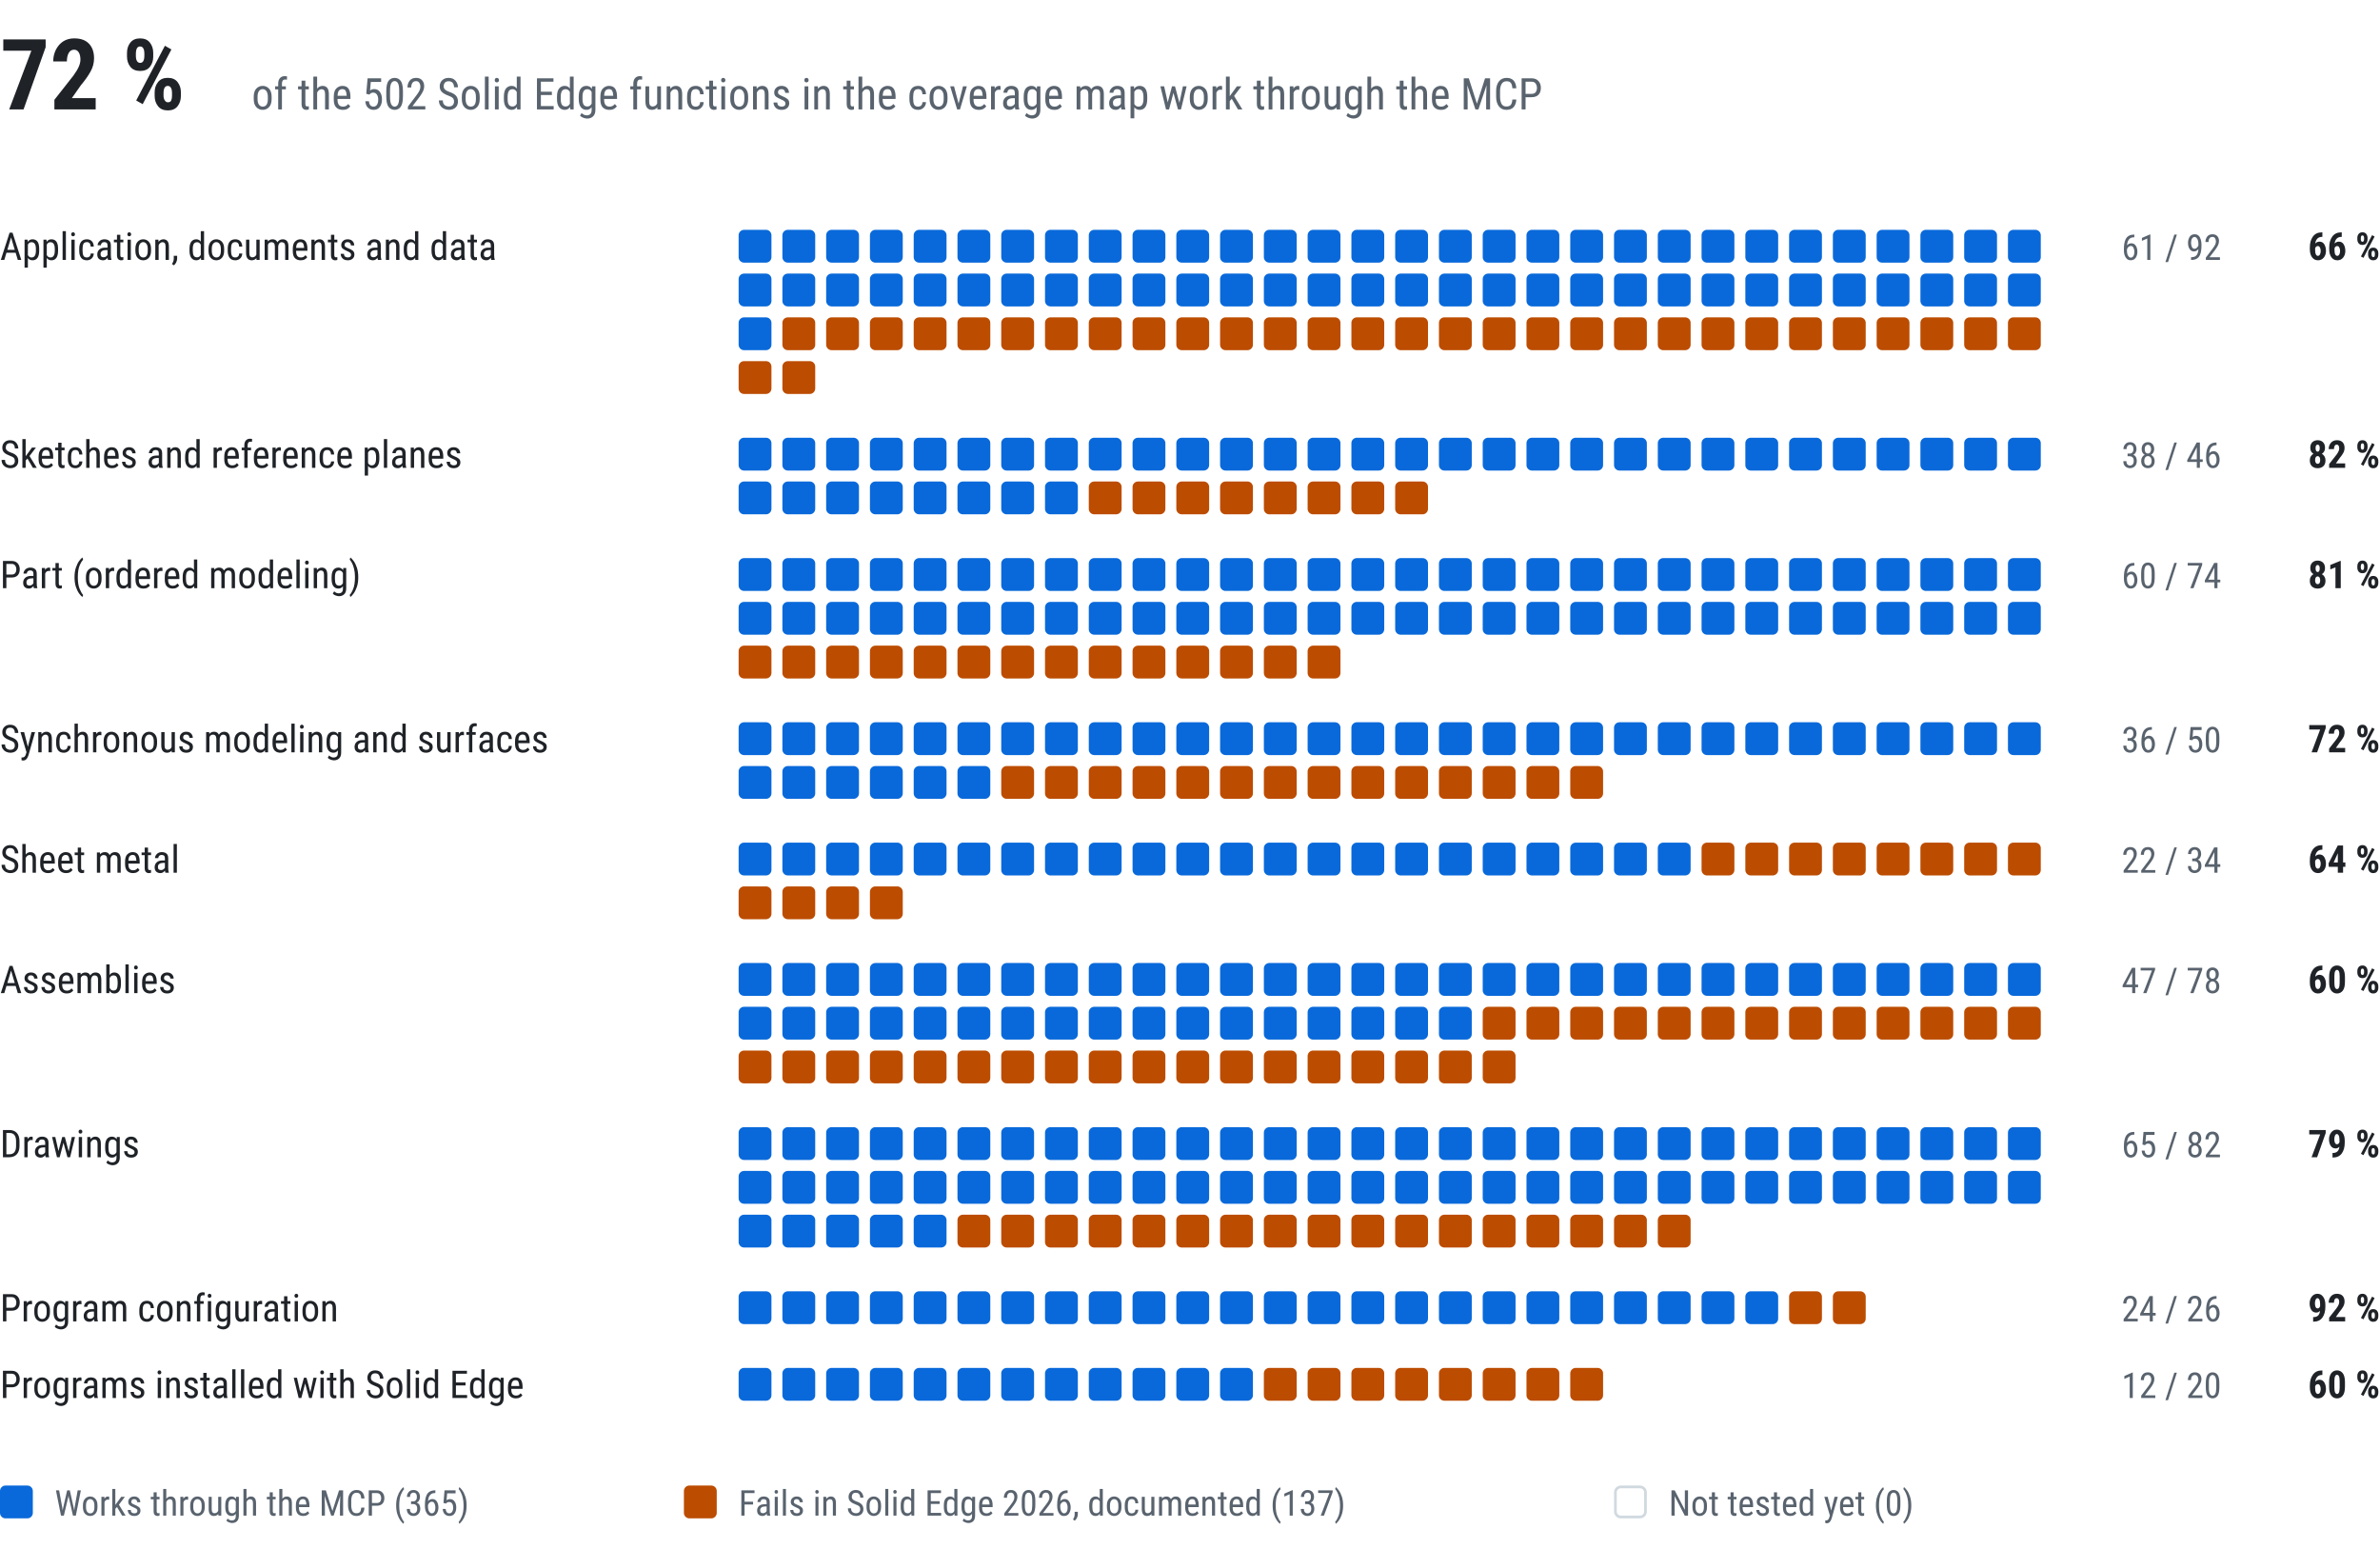
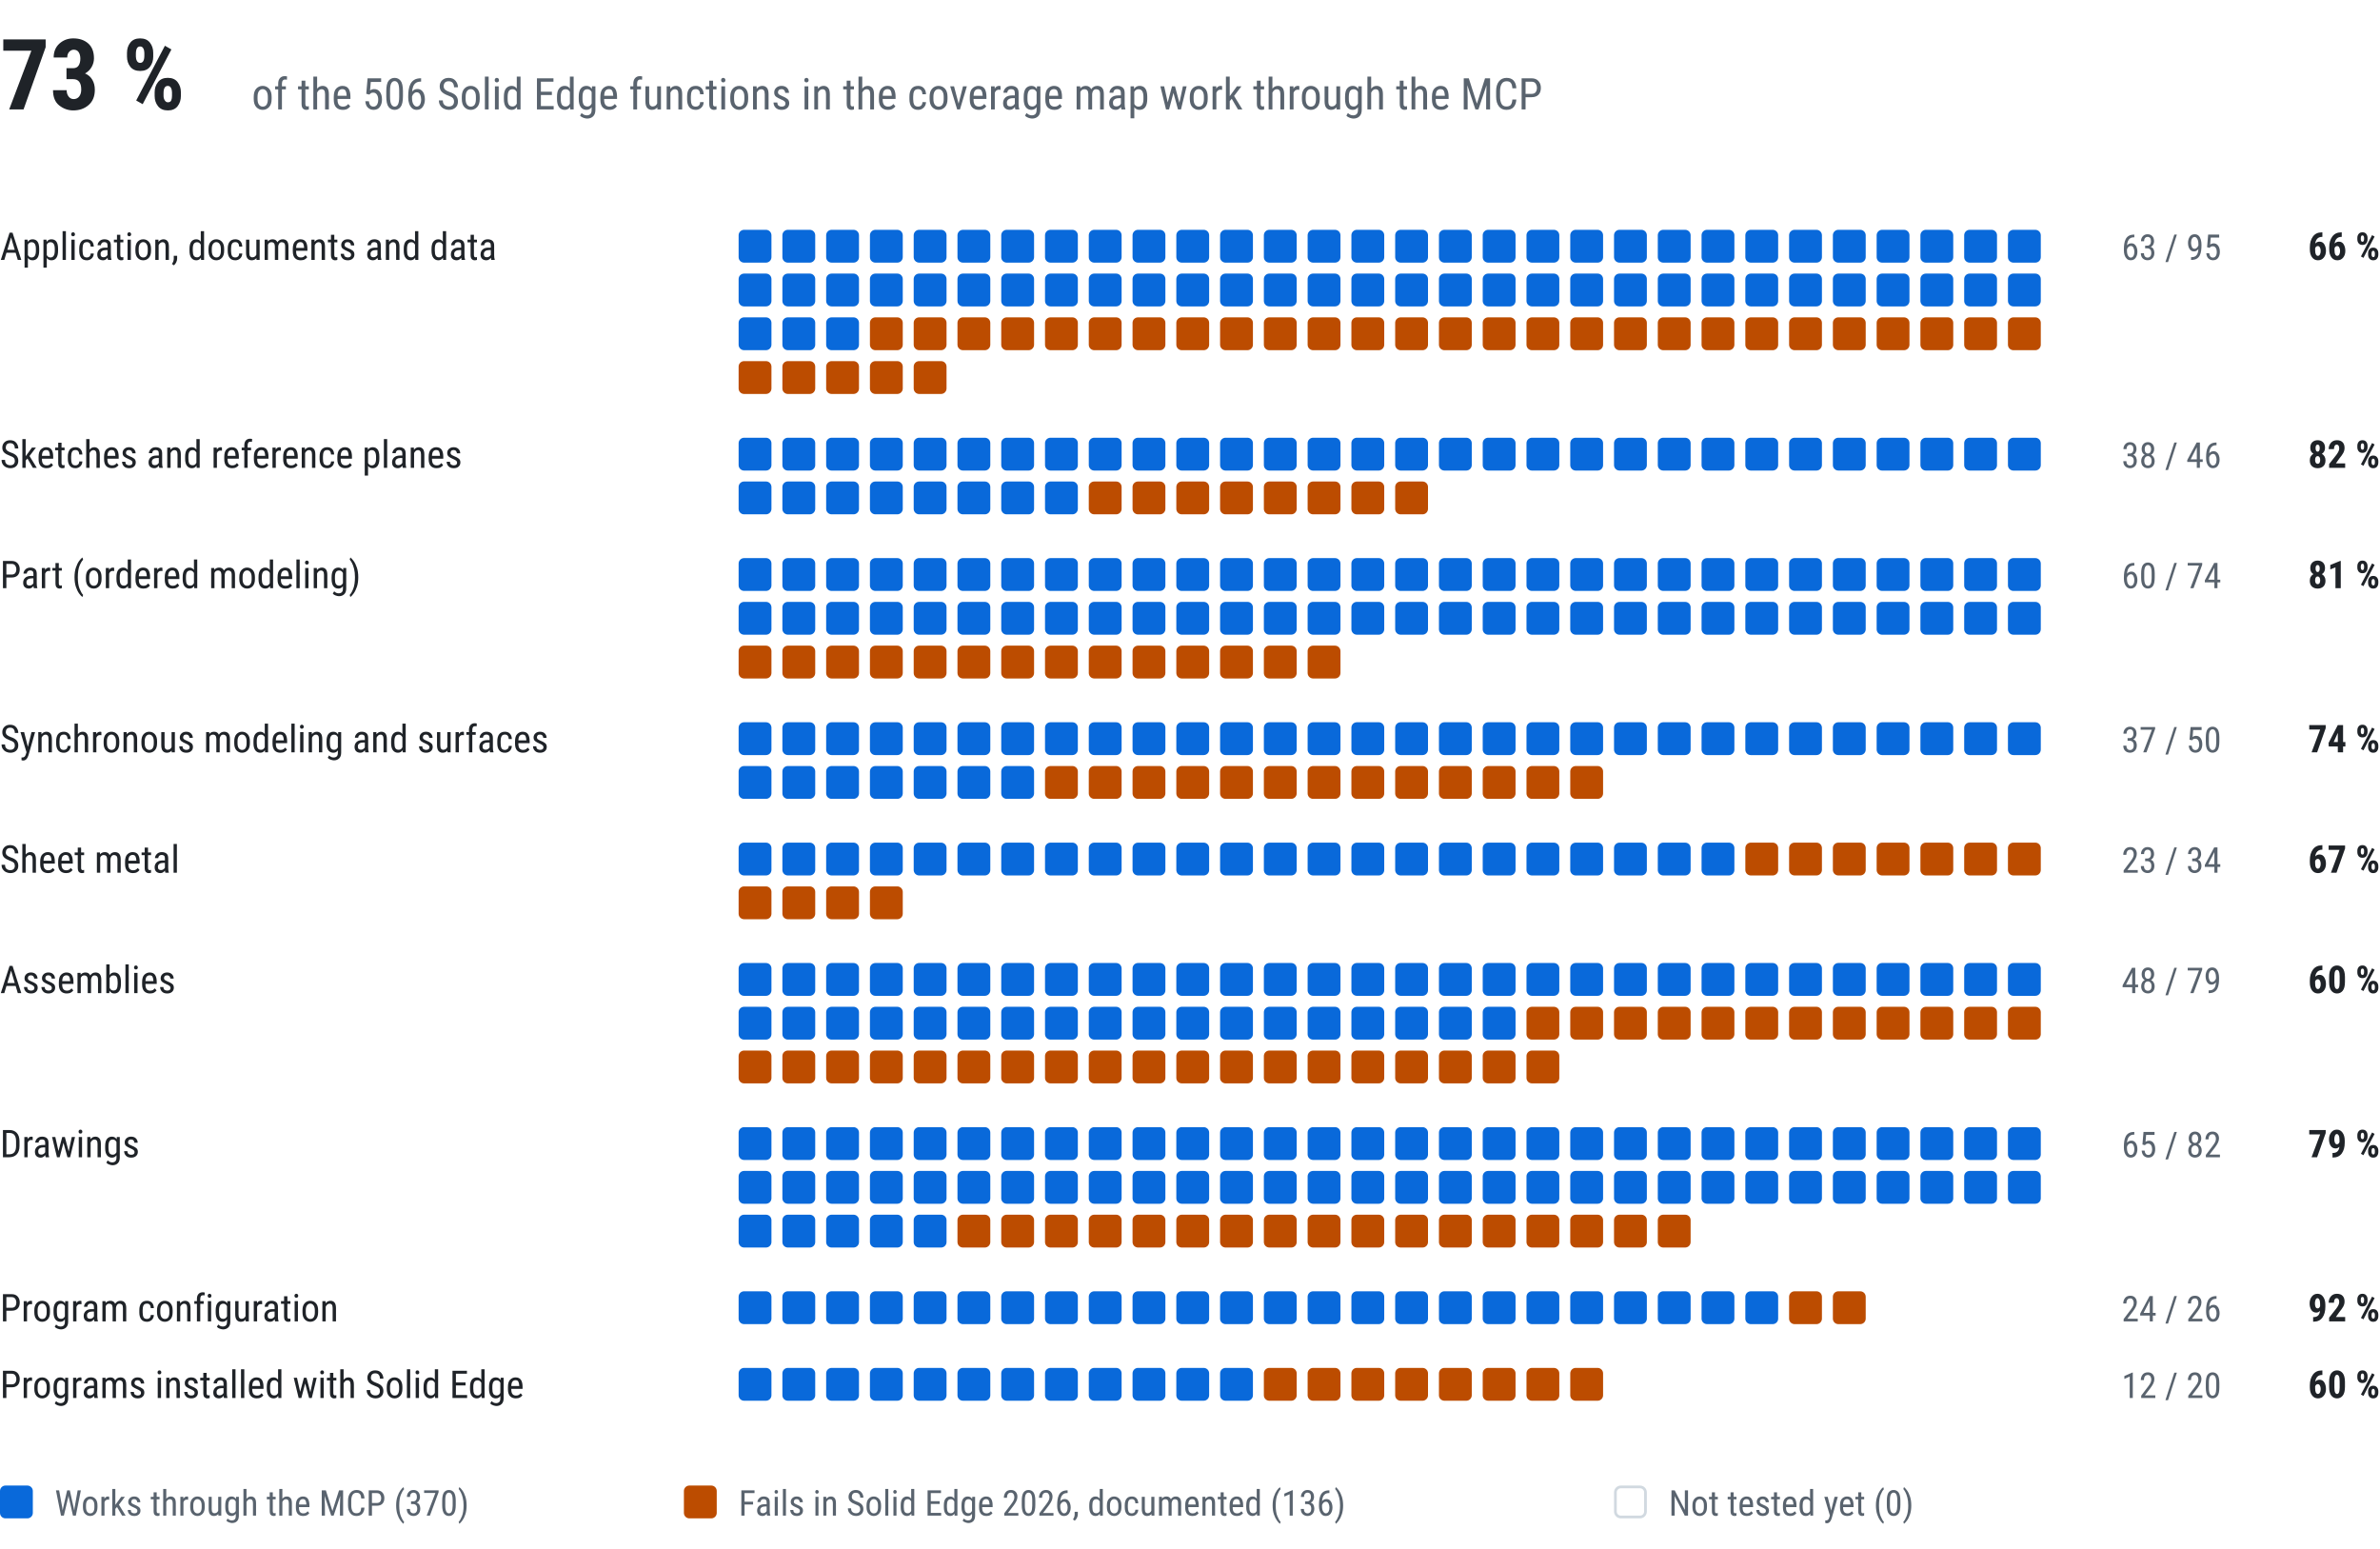
<svg xmlns="http://www.w3.org/2000/svg" width="870" height="566" viewBox="0 0 870 566" role="img" aria-labelledby="title desc">
  <g font-family="Bahnschrift, 'DIN Alternate', 'DIN 1451', D-DIN, Barlow, 'Roboto Condensed', 'Arial Narrow', sans-serif">
-     <text x="0" y="40" font-size="36" font-weight="600" fill="#1f2328">72 %</text>
-     <text x="92" y="40" font-size="16" fill="#59636e">of the 502 Solid Edge functions in the coverage map work through the MCP</text>
+     <text x="0" y="40" font-size="36" font-weight="600" fill="#1f2328">73 %</text>
+     <text x="92" y="40" font-size="16" fill="#59636e">of the 506 Solid Edge functions in the coverage map work through the MCP</text>
    <text x="0" y="95" font-size="14" fill="#1f2328">Application, documents and data</text>
    <rect x="270" y="84" width="12" height="12" rx="2" fill="#0969da" />
    <rect x="286" y="84" width="12" height="12" rx="2" fill="#0969da" />
    <rect x="302" y="84" width="12" height="12" rx="2" fill="#0969da" />
    <rect x="318" y="84" width="12" height="12" rx="2" fill="#0969da" />
    <rect x="334" y="84" width="12" height="12" rx="2" fill="#0969da" />
    <rect x="350" y="84" width="12" height="12" rx="2" fill="#0969da" />
    <rect x="366" y="84" width="12" height="12" rx="2" fill="#0969da" />
    <rect x="382" y="84" width="12" height="12" rx="2" fill="#0969da" />
    <rect x="398" y="84" width="12" height="12" rx="2" fill="#0969da" />
    <rect x="414" y="84" width="12" height="12" rx="2" fill="#0969da" />
    <rect x="430" y="84" width="12" height="12" rx="2" fill="#0969da" />
    <rect x="446" y="84" width="12" height="12" rx="2" fill="#0969da" />
    <rect x="462" y="84" width="12" height="12" rx="2" fill="#0969da" />
    <rect x="478" y="84" width="12" height="12" rx="2" fill="#0969da" />
    <rect x="494" y="84" width="12" height="12" rx="2" fill="#0969da" />
    <rect x="510" y="84" width="12" height="12" rx="2" fill="#0969da" />
    <rect x="526" y="84" width="12" height="12" rx="2" fill="#0969da" />
    <rect x="542" y="84" width="12" height="12" rx="2" fill="#0969da" />
    <rect x="558" y="84" width="12" height="12" rx="2" fill="#0969da" />
    <rect x="574" y="84" width="12" height="12" rx="2" fill="#0969da" />
    <rect x="590" y="84" width="12" height="12" rx="2" fill="#0969da" />
    <rect x="606" y="84" width="12" height="12" rx="2" fill="#0969da" />
    <rect x="622" y="84" width="12" height="12" rx="2" fill="#0969da" />
    <rect x="638" y="84" width="12" height="12" rx="2" fill="#0969da" />
    <rect x="654" y="84" width="12" height="12" rx="2" fill="#0969da" />
    <rect x="670" y="84" width="12" height="12" rx="2" fill="#0969da" />
    <rect x="686" y="84" width="12" height="12" rx="2" fill="#0969da" />
    <rect x="702" y="84" width="12" height="12" rx="2" fill="#0969da" />
    <rect x="718" y="84" width="12" height="12" rx="2" fill="#0969da" />
    <rect x="734" y="84" width="12" height="12" rx="2" fill="#0969da" />
    <rect x="270" y="100" width="12" height="12" rx="2" fill="#0969da" />
    <rect x="286" y="100" width="12" height="12" rx="2" fill="#0969da" />
    <rect x="302" y="100" width="12" height="12" rx="2" fill="#0969da" />
    <rect x="318" y="100" width="12" height="12" rx="2" fill="#0969da" />
    <rect x="334" y="100" width="12" height="12" rx="2" fill="#0969da" />
    <rect x="350" y="100" width="12" height="12" rx="2" fill="#0969da" />
    <rect x="366" y="100" width="12" height="12" rx="2" fill="#0969da" />
    <rect x="382" y="100" width="12" height="12" rx="2" fill="#0969da" />
    <rect x="398" y="100" width="12" height="12" rx="2" fill="#0969da" />
    <rect x="414" y="100" width="12" height="12" rx="2" fill="#0969da" />
    <rect x="430" y="100" width="12" height="12" rx="2" fill="#0969da" />
    <rect x="446" y="100" width="12" height="12" rx="2" fill="#0969da" />
    <rect x="462" y="100" width="12" height="12" rx="2" fill="#0969da" />
    <rect x="478" y="100" width="12" height="12" rx="2" fill="#0969da" />
    <rect x="494" y="100" width="12" height="12" rx="2" fill="#0969da" />
    <rect x="510" y="100" width="12" height="12" rx="2" fill="#0969da" />
    <rect x="526" y="100" width="12" height="12" rx="2" fill="#0969da" />
    <rect x="542" y="100" width="12" height="12" rx="2" fill="#0969da" />
    <rect x="558" y="100" width="12" height="12" rx="2" fill="#0969da" />
    <rect x="574" y="100" width="12" height="12" rx="2" fill="#0969da" />
    <rect x="590" y="100" width="12" height="12" rx="2" fill="#0969da" />
    <rect x="606" y="100" width="12" height="12" rx="2" fill="#0969da" />
    <rect x="622" y="100" width="12" height="12" rx="2" fill="#0969da" />
    <rect x="638" y="100" width="12" height="12" rx="2" fill="#0969da" />
    <rect x="654" y="100" width="12" height="12" rx="2" fill="#0969da" />
    <rect x="670" y="100" width="12" height="12" rx="2" fill="#0969da" />
    <rect x="686" y="100" width="12" height="12" rx="2" fill="#0969da" />
    <rect x="702" y="100" width="12" height="12" rx="2" fill="#0969da" />
    <rect x="718" y="100" width="12" height="12" rx="2" fill="#0969da" />
    <rect x="734" y="100" width="12" height="12" rx="2" fill="#0969da" />
    <rect x="270" y="116" width="12" height="12" rx="2" fill="#0969da" />
-     <rect x="286" y="116" width="12" height="12" rx="2" fill="#bc4c00" />
-     <rect x="302" y="116" width="12" height="12" rx="2" fill="#bc4c00" />
+     <rect x="286" y="116" width="12" height="12" rx="2" fill="#0969da" />
+     <rect x="302" y="116" width="12" height="12" rx="2" fill="#0969da" />
    <rect x="318" y="116" width="12" height="12" rx="2" fill="#bc4c00" />
    <rect x="334" y="116" width="12" height="12" rx="2" fill="#bc4c00" />
    <rect x="350" y="116" width="12" height="12" rx="2" fill="#bc4c00" />
    <rect x="366" y="116" width="12" height="12" rx="2" fill="#bc4c00" />
    <rect x="382" y="116" width="12" height="12" rx="2" fill="#bc4c00" />
    <rect x="398" y="116" width="12" height="12" rx="2" fill="#bc4c00" />
    <rect x="414" y="116" width="12" height="12" rx="2" fill="#bc4c00" />
    <rect x="430" y="116" width="12" height="12" rx="2" fill="#bc4c00" />
    <rect x="446" y="116" width="12" height="12" rx="2" fill="#bc4c00" />
    <rect x="462" y="116" width="12" height="12" rx="2" fill="#bc4c00" />
    <rect x="478" y="116" width="12" height="12" rx="2" fill="#bc4c00" />
    <rect x="494" y="116" width="12" height="12" rx="2" fill="#bc4c00" />
    <rect x="510" y="116" width="12" height="12" rx="2" fill="#bc4c00" />
    <rect x="526" y="116" width="12" height="12" rx="2" fill="#bc4c00" />
    <rect x="542" y="116" width="12" height="12" rx="2" fill="#bc4c00" />
    <rect x="558" y="116" width="12" height="12" rx="2" fill="#bc4c00" />
    <rect x="574" y="116" width="12" height="12" rx="2" fill="#bc4c00" />
    <rect x="590" y="116" width="12" height="12" rx="2" fill="#bc4c00" />
    <rect x="606" y="116" width="12" height="12" rx="2" fill="#bc4c00" />
    <rect x="622" y="116" width="12" height="12" rx="2" fill="#bc4c00" />
    <rect x="638" y="116" width="12" height="12" rx="2" fill="#bc4c00" />
    <rect x="654" y="116" width="12" height="12" rx="2" fill="#bc4c00" />
    <rect x="670" y="116" width="12" height="12" rx="2" fill="#bc4c00" />
    <rect x="686" y="116" width="12" height="12" rx="2" fill="#bc4c00" />
    <rect x="702" y="116" width="12" height="12" rx="2" fill="#bc4c00" />
    <rect x="718" y="116" width="12" height="12" rx="2" fill="#bc4c00" />
    <rect x="734" y="116" width="12" height="12" rx="2" fill="#bc4c00" />
    <rect x="270" y="132" width="12" height="12" rx="2" fill="#bc4c00" />
    <rect x="286" y="132" width="12" height="12" rx="2" fill="#bc4c00" />
-     <text x="812" y="95" font-size="13" text-anchor="end" fill="#59636e">61 / 92</text>
+     <rect x="302" y="132" width="12" height="12" rx="2" fill="#bc4c00" />
+     <rect x="318" y="132" width="12" height="12" rx="2" fill="#bc4c00" />
+     <rect x="334" y="132" width="12" height="12" rx="2" fill="#bc4c00" />
+     <text x="812" y="95" font-size="13" text-anchor="end" fill="#59636e">63 / 95</text>
    <text x="870" y="95" font-size="14" font-weight="600" text-anchor="end" fill="#1f2328">66 %</text>
    <text x="0" y="171" font-size="14" fill="#1f2328">Sketches and reference planes</text>
    <rect x="270" y="160" width="12" height="12" rx="2" fill="#0969da" />
    <rect x="286" y="160" width="12" height="12" rx="2" fill="#0969da" />
    <rect x="302" y="160" width="12" height="12" rx="2" fill="#0969da" />
    <rect x="318" y="160" width="12" height="12" rx="2" fill="#0969da" />
    <rect x="334" y="160" width="12" height="12" rx="2" fill="#0969da" />
    <rect x="350" y="160" width="12" height="12" rx="2" fill="#0969da" />
    <rect x="366" y="160" width="12" height="12" rx="2" fill="#0969da" />
    <rect x="382" y="160" width="12" height="12" rx="2" fill="#0969da" />
    <rect x="398" y="160" width="12" height="12" rx="2" fill="#0969da" />
    <rect x="414" y="160" width="12" height="12" rx="2" fill="#0969da" />
    <rect x="430" y="160" width="12" height="12" rx="2" fill="#0969da" />
    <rect x="446" y="160" width="12" height="12" rx="2" fill="#0969da" />
    <rect x="462" y="160" width="12" height="12" rx="2" fill="#0969da" />
    <rect x="478" y="160" width="12" height="12" rx="2" fill="#0969da" />
    <rect x="494" y="160" width="12" height="12" rx="2" fill="#0969da" />
    <rect x="510" y="160" width="12" height="12" rx="2" fill="#0969da" />
    <rect x="526" y="160" width="12" height="12" rx="2" fill="#0969da" />
    <rect x="542" y="160" width="12" height="12" rx="2" fill="#0969da" />
    <rect x="558" y="160" width="12" height="12" rx="2" fill="#0969da" />
    <rect x="574" y="160" width="12" height="12" rx="2" fill="#0969da" />
    <rect x="590" y="160" width="12" height="12" rx="2" fill="#0969da" />
    <rect x="606" y="160" width="12" height="12" rx="2" fill="#0969da" />
    <rect x="622" y="160" width="12" height="12" rx="2" fill="#0969da" />
    <rect x="638" y="160" width="12" height="12" rx="2" fill="#0969da" />
    <rect x="654" y="160" width="12" height="12" rx="2" fill="#0969da" />
    <rect x="670" y="160" width="12" height="12" rx="2" fill="#0969da" />
    <rect x="686" y="160" width="12" height="12" rx="2" fill="#0969da" />
    <rect x="702" y="160" width="12" height="12" rx="2" fill="#0969da" />
    <rect x="718" y="160" width="12" height="12" rx="2" fill="#0969da" />
    <rect x="734" y="160" width="12" height="12" rx="2" fill="#0969da" />
    <rect x="270" y="176" width="12" height="12" rx="2" fill="#0969da" />
    <rect x="286" y="176" width="12" height="12" rx="2" fill="#0969da" />
    <rect x="302" y="176" width="12" height="12" rx="2" fill="#0969da" />
    <rect x="318" y="176" width="12" height="12" rx="2" fill="#0969da" />
    <rect x="334" y="176" width="12" height="12" rx="2" fill="#0969da" />
    <rect x="350" y="176" width="12" height="12" rx="2" fill="#0969da" />
    <rect x="366" y="176" width="12" height="12" rx="2" fill="#0969da" />
    <rect x="382" y="176" width="12" height="12" rx="2" fill="#0969da" />
    <rect x="398" y="176" width="12" height="12" rx="2" fill="#bc4c00" />
    <rect x="414" y="176" width="12" height="12" rx="2" fill="#bc4c00" />
    <rect x="430" y="176" width="12" height="12" rx="2" fill="#bc4c00" />
    <rect x="446" y="176" width="12" height="12" rx="2" fill="#bc4c00" />
    <rect x="462" y="176" width="12" height="12" rx="2" fill="#bc4c00" />
    <rect x="478" y="176" width="12" height="12" rx="2" fill="#bc4c00" />
    <rect x="494" y="176" width="12" height="12" rx="2" fill="#bc4c00" />
    <rect x="510" y="176" width="12" height="12" rx="2" fill="#bc4c00" />
    <text x="812" y="171" font-size="13" text-anchor="end" fill="#59636e">38 / 46</text>
    <text x="870" y="171" font-size="14" font-weight="600" text-anchor="end" fill="#1f2328">82 %</text>
    <text x="0" y="215" font-size="14" fill="#1f2328">Part (ordered modeling)</text>
    <rect x="270" y="204" width="12" height="12" rx="2" fill="#0969da" />
    <rect x="286" y="204" width="12" height="12" rx="2" fill="#0969da" />
    <rect x="302" y="204" width="12" height="12" rx="2" fill="#0969da" />
    <rect x="318" y="204" width="12" height="12" rx="2" fill="#0969da" />
    <rect x="334" y="204" width="12" height="12" rx="2" fill="#0969da" />
    <rect x="350" y="204" width="12" height="12" rx="2" fill="#0969da" />
    <rect x="366" y="204" width="12" height="12" rx="2" fill="#0969da" />
    <rect x="382" y="204" width="12" height="12" rx="2" fill="#0969da" />
    <rect x="398" y="204" width="12" height="12" rx="2" fill="#0969da" />
    <rect x="414" y="204" width="12" height="12" rx="2" fill="#0969da" />
    <rect x="430" y="204" width="12" height="12" rx="2" fill="#0969da" />
    <rect x="446" y="204" width="12" height="12" rx="2" fill="#0969da" />
    <rect x="462" y="204" width="12" height="12" rx="2" fill="#0969da" />
    <rect x="478" y="204" width="12" height="12" rx="2" fill="#0969da" />
    <rect x="494" y="204" width="12" height="12" rx="2" fill="#0969da" />
    <rect x="510" y="204" width="12" height="12" rx="2" fill="#0969da" />
    <rect x="526" y="204" width="12" height="12" rx="2" fill="#0969da" />
    <rect x="542" y="204" width="12" height="12" rx="2" fill="#0969da" />
    <rect x="558" y="204" width="12" height="12" rx="2" fill="#0969da" />
    <rect x="574" y="204" width="12" height="12" rx="2" fill="#0969da" />
    <rect x="590" y="204" width="12" height="12" rx="2" fill="#0969da" />
    <rect x="606" y="204" width="12" height="12" rx="2" fill="#0969da" />
    <rect x="622" y="204" width="12" height="12" rx="2" fill="#0969da" />
    <rect x="638" y="204" width="12" height="12" rx="2" fill="#0969da" />
    <rect x="654" y="204" width="12" height="12" rx="2" fill="#0969da" />
    <rect x="670" y="204" width="12" height="12" rx="2" fill="#0969da" />
    <rect x="686" y="204" width="12" height="12" rx="2" fill="#0969da" />
    <rect x="702" y="204" width="12" height="12" rx="2" fill="#0969da" />
    <rect x="718" y="204" width="12" height="12" rx="2" fill="#0969da" />
    <rect x="734" y="204" width="12" height="12" rx="2" fill="#0969da" />
    <rect x="270" y="220" width="12" height="12" rx="2" fill="#0969da" />
    <rect x="286" y="220" width="12" height="12" rx="2" fill="#0969da" />
    <rect x="302" y="220" width="12" height="12" rx="2" fill="#0969da" />
    <rect x="318" y="220" width="12" height="12" rx="2" fill="#0969da" />
    <rect x="334" y="220" width="12" height="12" rx="2" fill="#0969da" />
    <rect x="350" y="220" width="12" height="12" rx="2" fill="#0969da" />
    <rect x="366" y="220" width="12" height="12" rx="2" fill="#0969da" />
    <rect x="382" y="220" width="12" height="12" rx="2" fill="#0969da" />
    <rect x="398" y="220" width="12" height="12" rx="2" fill="#0969da" />
    <rect x="414" y="220" width="12" height="12" rx="2" fill="#0969da" />
    <rect x="430" y="220" width="12" height="12" rx="2" fill="#0969da" />
    <rect x="446" y="220" width="12" height="12" rx="2" fill="#0969da" />
    <rect x="462" y="220" width="12" height="12" rx="2" fill="#0969da" />
    <rect x="478" y="220" width="12" height="12" rx="2" fill="#0969da" />
    <rect x="494" y="220" width="12" height="12" rx="2" fill="#0969da" />
    <rect x="510" y="220" width="12" height="12" rx="2" fill="#0969da" />
    <rect x="526" y="220" width="12" height="12" rx="2" fill="#0969da" />
    <rect x="542" y="220" width="12" height="12" rx="2" fill="#0969da" />
    <rect x="558" y="220" width="12" height="12" rx="2" fill="#0969da" />
    <rect x="574" y="220" width="12" height="12" rx="2" fill="#0969da" />
    <rect x="590" y="220" width="12" height="12" rx="2" fill="#0969da" />
    <rect x="606" y="220" width="12" height="12" rx="2" fill="#0969da" />
    <rect x="622" y="220" width="12" height="12" rx="2" fill="#0969da" />
    <rect x="638" y="220" width="12" height="12" rx="2" fill="#0969da" />
    <rect x="654" y="220" width="12" height="12" rx="2" fill="#0969da" />
    <rect x="670" y="220" width="12" height="12" rx="2" fill="#0969da" />
    <rect x="686" y="220" width="12" height="12" rx="2" fill="#0969da" />
    <rect x="702" y="220" width="12" height="12" rx="2" fill="#0969da" />
    <rect x="718" y="220" width="12" height="12" rx="2" fill="#0969da" />
    <rect x="734" y="220" width="12" height="12" rx="2" fill="#0969da" />
    <rect x="270" y="236" width="12" height="12" rx="2" fill="#bc4c00" />
    <rect x="286" y="236" width="12" height="12" rx="2" fill="#bc4c00" />
    <rect x="302" y="236" width="12" height="12" rx="2" fill="#bc4c00" />
    <rect x="318" y="236" width="12" height="12" rx="2" fill="#bc4c00" />
    <rect x="334" y="236" width="12" height="12" rx="2" fill="#bc4c00" />
    <rect x="350" y="236" width="12" height="12" rx="2" fill="#bc4c00" />
    <rect x="366" y="236" width="12" height="12" rx="2" fill="#bc4c00" />
    <rect x="382" y="236" width="12" height="12" rx="2" fill="#bc4c00" />
    <rect x="398" y="236" width="12" height="12" rx="2" fill="#bc4c00" />
    <rect x="414" y="236" width="12" height="12" rx="2" fill="#bc4c00" />
    <rect x="430" y="236" width="12" height="12" rx="2" fill="#bc4c00" />
    <rect x="446" y="236" width="12" height="12" rx="2" fill="#bc4c00" />
    <rect x="462" y="236" width="12" height="12" rx="2" fill="#bc4c00" />
    <rect x="478" y="236" width="12" height="12" rx="2" fill="#bc4c00" />
    <text x="812" y="215" font-size="13" text-anchor="end" fill="#59636e">60 / 74</text>
    <text x="870" y="215" font-size="14" font-weight="600" text-anchor="end" fill="#1f2328">81 %</text>
    <text x="0" y="275" font-size="14" fill="#1f2328">Synchronous modeling and surfaces</text>
    <rect x="270" y="264" width="12" height="12" rx="2" fill="#0969da" />
    <rect x="286" y="264" width="12" height="12" rx="2" fill="#0969da" />
    <rect x="302" y="264" width="12" height="12" rx="2" fill="#0969da" />
    <rect x="318" y="264" width="12" height="12" rx="2" fill="#0969da" />
    <rect x="334" y="264" width="12" height="12" rx="2" fill="#0969da" />
    <rect x="350" y="264" width="12" height="12" rx="2" fill="#0969da" />
    <rect x="366" y="264" width="12" height="12" rx="2" fill="#0969da" />
    <rect x="382" y="264" width="12" height="12" rx="2" fill="#0969da" />
    <rect x="398" y="264" width="12" height="12" rx="2" fill="#0969da" />
    <rect x="414" y="264" width="12" height="12" rx="2" fill="#0969da" />
    <rect x="430" y="264" width="12" height="12" rx="2" fill="#0969da" />
    <rect x="446" y="264" width="12" height="12" rx="2" fill="#0969da" />
    <rect x="462" y="264" width="12" height="12" rx="2" fill="#0969da" />
    <rect x="478" y="264" width="12" height="12" rx="2" fill="#0969da" />
    <rect x="494" y="264" width="12" height="12" rx="2" fill="#0969da" />
    <rect x="510" y="264" width="12" height="12" rx="2" fill="#0969da" />
    <rect x="526" y="264" width="12" height="12" rx="2" fill="#0969da" />
    <rect x="542" y="264" width="12" height="12" rx="2" fill="#0969da" />
    <rect x="558" y="264" width="12" height="12" rx="2" fill="#0969da" />
    <rect x="574" y="264" width="12" height="12" rx="2" fill="#0969da" />
    <rect x="590" y="264" width="12" height="12" rx="2" fill="#0969da" />
    <rect x="606" y="264" width="12" height="12" rx="2" fill="#0969da" />
    <rect x="622" y="264" width="12" height="12" rx="2" fill="#0969da" />
    <rect x="638" y="264" width="12" height="12" rx="2" fill="#0969da" />
    <rect x="654" y="264" width="12" height="12" rx="2" fill="#0969da" />
    <rect x="670" y="264" width="12" height="12" rx="2" fill="#0969da" />
    <rect x="686" y="264" width="12" height="12" rx="2" fill="#0969da" />
    <rect x="702" y="264" width="12" height="12" rx="2" fill="#0969da" />
    <rect x="718" y="264" width="12" height="12" rx="2" fill="#0969da" />
    <rect x="734" y="264" width="12" height="12" rx="2" fill="#0969da" />
    <rect x="270" y="280" width="12" height="12" rx="2" fill="#0969da" />
    <rect x="286" y="280" width="12" height="12" rx="2" fill="#0969da" />
    <rect x="302" y="280" width="12" height="12" rx="2" fill="#0969da" />
    <rect x="318" y="280" width="12" height="12" rx="2" fill="#0969da" />
    <rect x="334" y="280" width="12" height="12" rx="2" fill="#0969da" />
    <rect x="350" y="280" width="12" height="12" rx="2" fill="#0969da" />
-     <rect x="366" y="280" width="12" height="12" rx="2" fill="#bc4c00" />
+     <rect x="366" y="280" width="12" height="12" rx="2" fill="#0969da" />
    <rect x="382" y="280" width="12" height="12" rx="2" fill="#bc4c00" />
    <rect x="398" y="280" width="12" height="12" rx="2" fill="#bc4c00" />
    <rect x="414" y="280" width="12" height="12" rx="2" fill="#bc4c00" />
    <rect x="430" y="280" width="12" height="12" rx="2" fill="#bc4c00" />
    <rect x="446" y="280" width="12" height="12" rx="2" fill="#bc4c00" />
    <rect x="462" y="280" width="12" height="12" rx="2" fill="#bc4c00" />
    <rect x="478" y="280" width="12" height="12" rx="2" fill="#bc4c00" />
    <rect x="494" y="280" width="12" height="12" rx="2" fill="#bc4c00" />
    <rect x="510" y="280" width="12" height="12" rx="2" fill="#bc4c00" />
    <rect x="526" y="280" width="12" height="12" rx="2" fill="#bc4c00" />
    <rect x="542" y="280" width="12" height="12" rx="2" fill="#bc4c00" />
    <rect x="558" y="280" width="12" height="12" rx="2" fill="#bc4c00" />
    <rect x="574" y="280" width="12" height="12" rx="2" fill="#bc4c00" />
-     <text x="812" y="275" font-size="13" text-anchor="end" fill="#59636e">36 / 50</text>
-     <text x="870" y="275" font-size="14" font-weight="600" text-anchor="end" fill="#1f2328">72 %</text>
+     <text x="812" y="275" font-size="13" text-anchor="end" fill="#59636e">37 / 50</text>
+     <text x="870" y="275" font-size="14" font-weight="600" text-anchor="end" fill="#1f2328">74 %</text>
    <text x="0" y="319" font-size="14" fill="#1f2328">Sheet metal</text>
    <rect x="270" y="308" width="12" height="12" rx="2" fill="#0969da" />
    <rect x="286" y="308" width="12" height="12" rx="2" fill="#0969da" />
    <rect x="302" y="308" width="12" height="12" rx="2" fill="#0969da" />
    <rect x="318" y="308" width="12" height="12" rx="2" fill="#0969da" />
    <rect x="334" y="308" width="12" height="12" rx="2" fill="#0969da" />
    <rect x="350" y="308" width="12" height="12" rx="2" fill="#0969da" />
    <rect x="366" y="308" width="12" height="12" rx="2" fill="#0969da" />
    <rect x="382" y="308" width="12" height="12" rx="2" fill="#0969da" />
    <rect x="398" y="308" width="12" height="12" rx="2" fill="#0969da" />
    <rect x="414" y="308" width="12" height="12" rx="2" fill="#0969da" />
    <rect x="430" y="308" width="12" height="12" rx="2" fill="#0969da" />
    <rect x="446" y="308" width="12" height="12" rx="2" fill="#0969da" />
    <rect x="462" y="308" width="12" height="12" rx="2" fill="#0969da" />
    <rect x="478" y="308" width="12" height="12" rx="2" fill="#0969da" />
    <rect x="494" y="308" width="12" height="12" rx="2" fill="#0969da" />
    <rect x="510" y="308" width="12" height="12" rx="2" fill="#0969da" />
    <rect x="526" y="308" width="12" height="12" rx="2" fill="#0969da" />
    <rect x="542" y="308" width="12" height="12" rx="2" fill="#0969da" />
    <rect x="558" y="308" width="12" height="12" rx="2" fill="#0969da" />
    <rect x="574" y="308" width="12" height="12" rx="2" fill="#0969da" />
    <rect x="590" y="308" width="12" height="12" rx="2" fill="#0969da" />
    <rect x="606" y="308" width="12" height="12" rx="2" fill="#0969da" />
-     <rect x="622" y="308" width="12" height="12" rx="2" fill="#bc4c00" />
+     <rect x="622" y="308" width="12" height="12" rx="2" fill="#0969da" />
    <rect x="638" y="308" width="12" height="12" rx="2" fill="#bc4c00" />
    <rect x="654" y="308" width="12" height="12" rx="2" fill="#bc4c00" />
    <rect x="670" y="308" width="12" height="12" rx="2" fill="#bc4c00" />
    <rect x="686" y="308" width="12" height="12" rx="2" fill="#bc4c00" />
    <rect x="702" y="308" width="12" height="12" rx="2" fill="#bc4c00" />
    <rect x="718" y="308" width="12" height="12" rx="2" fill="#bc4c00" />
    <rect x="734" y="308" width="12" height="12" rx="2" fill="#bc4c00" />
    <rect x="270" y="324" width="12" height="12" rx="2" fill="#bc4c00" />
    <rect x="286" y="324" width="12" height="12" rx="2" fill="#bc4c00" />
    <rect x="302" y="324" width="12" height="12" rx="2" fill="#bc4c00" />
    <rect x="318" y="324" width="12" height="12" rx="2" fill="#bc4c00" />
-     <text x="812" y="319" font-size="13" text-anchor="end" fill="#59636e">22 / 34</text>
-     <text x="870" y="319" font-size="14" font-weight="600" text-anchor="end" fill="#1f2328">64 %</text>
+     <text x="812" y="319" font-size="13" text-anchor="end" fill="#59636e">23 / 34</text>
+     <text x="870" y="319" font-size="14" font-weight="600" text-anchor="end" fill="#1f2328">67 %</text>
    <text x="0" y="363" font-size="14" fill="#1f2328">Assemblies</text>
    <rect x="270" y="352" width="12" height="12" rx="2" fill="#0969da" />
    <rect x="286" y="352" width="12" height="12" rx="2" fill="#0969da" />
    <rect x="302" y="352" width="12" height="12" rx="2" fill="#0969da" />
    <rect x="318" y="352" width="12" height="12" rx="2" fill="#0969da" />
    <rect x="334" y="352" width="12" height="12" rx="2" fill="#0969da" />
    <rect x="350" y="352" width="12" height="12" rx="2" fill="#0969da" />
    <rect x="366" y="352" width="12" height="12" rx="2" fill="#0969da" />
    <rect x="382" y="352" width="12" height="12" rx="2" fill="#0969da" />
    <rect x="398" y="352" width="12" height="12" rx="2" fill="#0969da" />
    <rect x="414" y="352" width="12" height="12" rx="2" fill="#0969da" />
    <rect x="430" y="352" width="12" height="12" rx="2" fill="#0969da" />
    <rect x="446" y="352" width="12" height="12" rx="2" fill="#0969da" />
    <rect x="462" y="352" width="12" height="12" rx="2" fill="#0969da" />
    <rect x="478" y="352" width="12" height="12" rx="2" fill="#0969da" />
    <rect x="494" y="352" width="12" height="12" rx="2" fill="#0969da" />
    <rect x="510" y="352" width="12" height="12" rx="2" fill="#0969da" />
    <rect x="526" y="352" width="12" height="12" rx="2" fill="#0969da" />
    <rect x="542" y="352" width="12" height="12" rx="2" fill="#0969da" />
    <rect x="558" y="352" width="12" height="12" rx="2" fill="#0969da" />
    <rect x="574" y="352" width="12" height="12" rx="2" fill="#0969da" />
    <rect x="590" y="352" width="12" height="12" rx="2" fill="#0969da" />
    <rect x="606" y="352" width="12" height="12" rx="2" fill="#0969da" />
    <rect x="622" y="352" width="12" height="12" rx="2" fill="#0969da" />
    <rect x="638" y="352" width="12" height="12" rx="2" fill="#0969da" />
    <rect x="654" y="352" width="12" height="12" rx="2" fill="#0969da" />
    <rect x="670" y="352" width="12" height="12" rx="2" fill="#0969da" />
    <rect x="686" y="352" width="12" height="12" rx="2" fill="#0969da" />
    <rect x="702" y="352" width="12" height="12" rx="2" fill="#0969da" />
    <rect x="718" y="352" width="12" height="12" rx="2" fill="#0969da" />
    <rect x="734" y="352" width="12" height="12" rx="2" fill="#0969da" />
    <rect x="270" y="368" width="12" height="12" rx="2" fill="#0969da" />
    <rect x="286" y="368" width="12" height="12" rx="2" fill="#0969da" />
    <rect x="302" y="368" width="12" height="12" rx="2" fill="#0969da" />
    <rect x="318" y="368" width="12" height="12" rx="2" fill="#0969da" />
    <rect x="334" y="368" width="12" height="12" rx="2" fill="#0969da" />
    <rect x="350" y="368" width="12" height="12" rx="2" fill="#0969da" />
    <rect x="366" y="368" width="12" height="12" rx="2" fill="#0969da" />
    <rect x="382" y="368" width="12" height="12" rx="2" fill="#0969da" />
    <rect x="398" y="368" width="12" height="12" rx="2" fill="#0969da" />
    <rect x="414" y="368" width="12" height="12" rx="2" fill="#0969da" />
    <rect x="430" y="368" width="12" height="12" rx="2" fill="#0969da" />
    <rect x="446" y="368" width="12" height="12" rx="2" fill="#0969da" />
    <rect x="462" y="368" width="12" height="12" rx="2" fill="#0969da" />
    <rect x="478" y="368" width="12" height="12" rx="2" fill="#0969da" />
    <rect x="494" y="368" width="12" height="12" rx="2" fill="#0969da" />
    <rect x="510" y="368" width="12" height="12" rx="2" fill="#0969da" />
    <rect x="526" y="368" width="12" height="12" rx="2" fill="#0969da" />
-     <rect x="542" y="368" width="12" height="12" rx="2" fill="#bc4c00" />
+     <rect x="542" y="368" width="12" height="12" rx="2" fill="#0969da" />
    <rect x="558" y="368" width="12" height="12" rx="2" fill="#bc4c00" />
    <rect x="574" y="368" width="12" height="12" rx="2" fill="#bc4c00" />
    <rect x="590" y="368" width="12" height="12" rx="2" fill="#bc4c00" />
    <rect x="606" y="368" width="12" height="12" rx="2" fill="#bc4c00" />
    <rect x="622" y="368" width="12" height="12" rx="2" fill="#bc4c00" />
    <rect x="638" y="368" width="12" height="12" rx="2" fill="#bc4c00" />
    <rect x="654" y="368" width="12" height="12" rx="2" fill="#bc4c00" />
    <rect x="670" y="368" width="12" height="12" rx="2" fill="#bc4c00" />
    <rect x="686" y="368" width="12" height="12" rx="2" fill="#bc4c00" />
    <rect x="702" y="368" width="12" height="12" rx="2" fill="#bc4c00" />
    <rect x="718" y="368" width="12" height="12" rx="2" fill="#bc4c00" />
    <rect x="734" y="368" width="12" height="12" rx="2" fill="#bc4c00" />
    <rect x="270" y="384" width="12" height="12" rx="2" fill="#bc4c00" />
    <rect x="286" y="384" width="12" height="12" rx="2" fill="#bc4c00" />
    <rect x="302" y="384" width="12" height="12" rx="2" fill="#bc4c00" />
    <rect x="318" y="384" width="12" height="12" rx="2" fill="#bc4c00" />
    <rect x="334" y="384" width="12" height="12" rx="2" fill="#bc4c00" />
    <rect x="350" y="384" width="12" height="12" rx="2" fill="#bc4c00" />
    <rect x="366" y="384" width="12" height="12" rx="2" fill="#bc4c00" />
    <rect x="382" y="384" width="12" height="12" rx="2" fill="#bc4c00" />
    <rect x="398" y="384" width="12" height="12" rx="2" fill="#bc4c00" />
    <rect x="414" y="384" width="12" height="12" rx="2" fill="#bc4c00" />
    <rect x="430" y="384" width="12" height="12" rx="2" fill="#bc4c00" />
    <rect x="446" y="384" width="12" height="12" rx="2" fill="#bc4c00" />
    <rect x="462" y="384" width="12" height="12" rx="2" fill="#bc4c00" />
    <rect x="478" y="384" width="12" height="12" rx="2" fill="#bc4c00" />
    <rect x="494" y="384" width="12" height="12" rx="2" fill="#bc4c00" />
    <rect x="510" y="384" width="12" height="12" rx="2" fill="#bc4c00" />
    <rect x="526" y="384" width="12" height="12" rx="2" fill="#bc4c00" />
    <rect x="542" y="384" width="12" height="12" rx="2" fill="#bc4c00" />
-     <text x="812" y="363" font-size="13" text-anchor="end" fill="#59636e">47 / 78</text>
+     <rect x="558" y="384" width="12" height="12" rx="2" fill="#bc4c00" />
+     <text x="812" y="363" font-size="13" text-anchor="end" fill="#59636e">48 / 79</text>
    <text x="870" y="363" font-size="14" font-weight="600" text-anchor="end" fill="#1f2328">60 %</text>
    <text x="0" y="423" font-size="14" fill="#1f2328">Drawings</text>
    <rect x="270" y="412" width="12" height="12" rx="2" fill="#0969da" />
    <rect x="286" y="412" width="12" height="12" rx="2" fill="#0969da" />
    <rect x="302" y="412" width="12" height="12" rx="2" fill="#0969da" />
    <rect x="318" y="412" width="12" height="12" rx="2" fill="#0969da" />
    <rect x="334" y="412" width="12" height="12" rx="2" fill="#0969da" />
    <rect x="350" y="412" width="12" height="12" rx="2" fill="#0969da" />
    <rect x="366" y="412" width="12" height="12" rx="2" fill="#0969da" />
    <rect x="382" y="412" width="12" height="12" rx="2" fill="#0969da" />
    <rect x="398" y="412" width="12" height="12" rx="2" fill="#0969da" />
    <rect x="414" y="412" width="12" height="12" rx="2" fill="#0969da" />
    <rect x="430" y="412" width="12" height="12" rx="2" fill="#0969da" />
    <rect x="446" y="412" width="12" height="12" rx="2" fill="#0969da" />
    <rect x="462" y="412" width="12" height="12" rx="2" fill="#0969da" />
    <rect x="478" y="412" width="12" height="12" rx="2" fill="#0969da" />
    <rect x="494" y="412" width="12" height="12" rx="2" fill="#0969da" />
    <rect x="510" y="412" width="12" height="12" rx="2" fill="#0969da" />
    <rect x="526" y="412" width="12" height="12" rx="2" fill="#0969da" />
    <rect x="542" y="412" width="12" height="12" rx="2" fill="#0969da" />
    <rect x="558" y="412" width="12" height="12" rx="2" fill="#0969da" />
    <rect x="574" y="412" width="12" height="12" rx="2" fill="#0969da" />
    <rect x="590" y="412" width="12" height="12" rx="2" fill="#0969da" />
    <rect x="606" y="412" width="12" height="12" rx="2" fill="#0969da" />
    <rect x="622" y="412" width="12" height="12" rx="2" fill="#0969da" />
    <rect x="638" y="412" width="12" height="12" rx="2" fill="#0969da" />
    <rect x="654" y="412" width="12" height="12" rx="2" fill="#0969da" />
    <rect x="670" y="412" width="12" height="12" rx="2" fill="#0969da" />
    <rect x="686" y="412" width="12" height="12" rx="2" fill="#0969da" />
    <rect x="702" y="412" width="12" height="12" rx="2" fill="#0969da" />
    <rect x="718" y="412" width="12" height="12" rx="2" fill="#0969da" />
    <rect x="734" y="412" width="12" height="12" rx="2" fill="#0969da" />
    <rect x="270" y="428" width="12" height="12" rx="2" fill="#0969da" />
    <rect x="286" y="428" width="12" height="12" rx="2" fill="#0969da" />
    <rect x="302" y="428" width="12" height="12" rx="2" fill="#0969da" />
    <rect x="318" y="428" width="12" height="12" rx="2" fill="#0969da" />
    <rect x="334" y="428" width="12" height="12" rx="2" fill="#0969da" />
    <rect x="350" y="428" width="12" height="12" rx="2" fill="#0969da" />
    <rect x="366" y="428" width="12" height="12" rx="2" fill="#0969da" />
    <rect x="382" y="428" width="12" height="12" rx="2" fill="#0969da" />
    <rect x="398" y="428" width="12" height="12" rx="2" fill="#0969da" />
    <rect x="414" y="428" width="12" height="12" rx="2" fill="#0969da" />
    <rect x="430" y="428" width="12" height="12" rx="2" fill="#0969da" />
    <rect x="446" y="428" width="12" height="12" rx="2" fill="#0969da" />
    <rect x="462" y="428" width="12" height="12" rx="2" fill="#0969da" />
    <rect x="478" y="428" width="12" height="12" rx="2" fill="#0969da" />
    <rect x="494" y="428" width="12" height="12" rx="2" fill="#0969da" />
    <rect x="510" y="428" width="12" height="12" rx="2" fill="#0969da" />
    <rect x="526" y="428" width="12" height="12" rx="2" fill="#0969da" />
    <rect x="542" y="428" width="12" height="12" rx="2" fill="#0969da" />
    <rect x="558" y="428" width="12" height="12" rx="2" fill="#0969da" />
    <rect x="574" y="428" width="12" height="12" rx="2" fill="#0969da" />
    <rect x="590" y="428" width="12" height="12" rx="2" fill="#0969da" />
    <rect x="606" y="428" width="12" height="12" rx="2" fill="#0969da" />
    <rect x="622" y="428" width="12" height="12" rx="2" fill="#0969da" />
    <rect x="638" y="428" width="12" height="12" rx="2" fill="#0969da" />
    <rect x="654" y="428" width="12" height="12" rx="2" fill="#0969da" />
    <rect x="670" y="428" width="12" height="12" rx="2" fill="#0969da" />
    <rect x="686" y="428" width="12" height="12" rx="2" fill="#0969da" />
    <rect x="702" y="428" width="12" height="12" rx="2" fill="#0969da" />
    <rect x="718" y="428" width="12" height="12" rx="2" fill="#0969da" />
    <rect x="734" y="428" width="12" height="12" rx="2" fill="#0969da" />
    <rect x="270" y="444" width="12" height="12" rx="2" fill="#0969da" />
    <rect x="286" y="444" width="12" height="12" rx="2" fill="#0969da" />
    <rect x="302" y="444" width="12" height="12" rx="2" fill="#0969da" />
    <rect x="318" y="444" width="12" height="12" rx="2" fill="#0969da" />
    <rect x="334" y="444" width="12" height="12" rx="2" fill="#0969da" />
    <rect x="350" y="444" width="12" height="12" rx="2" fill="#bc4c00" />
    <rect x="366" y="444" width="12" height="12" rx="2" fill="#bc4c00" />
    <rect x="382" y="444" width="12" height="12" rx="2" fill="#bc4c00" />
    <rect x="398" y="444" width="12" height="12" rx="2" fill="#bc4c00" />
    <rect x="414" y="444" width="12" height="12" rx="2" fill="#bc4c00" />
    <rect x="430" y="444" width="12" height="12" rx="2" fill="#bc4c00" />
    <rect x="446" y="444" width="12" height="12" rx="2" fill="#bc4c00" />
    <rect x="462" y="444" width="12" height="12" rx="2" fill="#bc4c00" />
    <rect x="478" y="444" width="12" height="12" rx="2" fill="#bc4c00" />
    <rect x="494" y="444" width="12" height="12" rx="2" fill="#bc4c00" />
    <rect x="510" y="444" width="12" height="12" rx="2" fill="#bc4c00" />
    <rect x="526" y="444" width="12" height="12" rx="2" fill="#bc4c00" />
    <rect x="542" y="444" width="12" height="12" rx="2" fill="#bc4c00" />
    <rect x="558" y="444" width="12" height="12" rx="2" fill="#bc4c00" />
    <rect x="574" y="444" width="12" height="12" rx="2" fill="#bc4c00" />
    <rect x="590" y="444" width="12" height="12" rx="2" fill="#bc4c00" />
    <rect x="606" y="444" width="12" height="12" rx="2" fill="#bc4c00" />
    <text x="812" y="423" font-size="13" text-anchor="end" fill="#59636e">65 / 82</text>
    <text x="870" y="423" font-size="14" font-weight="600" text-anchor="end" fill="#1f2328">79 %</text>
    <text x="0" y="483" font-size="14" fill="#1f2328">Program configuration</text>
    <rect x="270" y="472" width="12" height="12" rx="2" fill="#0969da" />
    <rect x="286" y="472" width="12" height="12" rx="2" fill="#0969da" />
    <rect x="302" y="472" width="12" height="12" rx="2" fill="#0969da" />
    <rect x="318" y="472" width="12" height="12" rx="2" fill="#0969da" />
    <rect x="334" y="472" width="12" height="12" rx="2" fill="#0969da" />
    <rect x="350" y="472" width="12" height="12" rx="2" fill="#0969da" />
    <rect x="366" y="472" width="12" height="12" rx="2" fill="#0969da" />
    <rect x="382" y="472" width="12" height="12" rx="2" fill="#0969da" />
    <rect x="398" y="472" width="12" height="12" rx="2" fill="#0969da" />
    <rect x="414" y="472" width="12" height="12" rx="2" fill="#0969da" />
    <rect x="430" y="472" width="12" height="12" rx="2" fill="#0969da" />
    <rect x="446" y="472" width="12" height="12" rx="2" fill="#0969da" />
    <rect x="462" y="472" width="12" height="12" rx="2" fill="#0969da" />
    <rect x="478" y="472" width="12" height="12" rx="2" fill="#0969da" />
    <rect x="494" y="472" width="12" height="12" rx="2" fill="#0969da" />
    <rect x="510" y="472" width="12" height="12" rx="2" fill="#0969da" />
    <rect x="526" y="472" width="12" height="12" rx="2" fill="#0969da" />
    <rect x="542" y="472" width="12" height="12" rx="2" fill="#0969da" />
    <rect x="558" y="472" width="12" height="12" rx="2" fill="#0969da" />
    <rect x="574" y="472" width="12" height="12" rx="2" fill="#0969da" />
    <rect x="590" y="472" width="12" height="12" rx="2" fill="#0969da" />
    <rect x="606" y="472" width="12" height="12" rx="2" fill="#0969da" />
    <rect x="622" y="472" width="12" height="12" rx="2" fill="#0969da" />
    <rect x="638" y="472" width="12" height="12" rx="2" fill="#0969da" />
    <rect x="654" y="472" width="12" height="12" rx="2" fill="#bc4c00" />
    <rect x="670" y="472" width="12" height="12" rx="2" fill="#bc4c00" />
    <text x="812" y="483" font-size="13" text-anchor="end" fill="#59636e">24 / 26</text>
    <text x="870" y="483" font-size="14" font-weight="600" text-anchor="end" fill="#1f2328">92 %</text>
    <text x="0" y="511" font-size="14" fill="#1f2328">Programs installed with Solid Edge</text>
    <rect x="270" y="500" width="12" height="12" rx="2" fill="#0969da" />
    <rect x="286" y="500" width="12" height="12" rx="2" fill="#0969da" />
    <rect x="302" y="500" width="12" height="12" rx="2" fill="#0969da" />
    <rect x="318" y="500" width="12" height="12" rx="2" fill="#0969da" />
    <rect x="334" y="500" width="12" height="12" rx="2" fill="#0969da" />
    <rect x="350" y="500" width="12" height="12" rx="2" fill="#0969da" />
    <rect x="366" y="500" width="12" height="12" rx="2" fill="#0969da" />
    <rect x="382" y="500" width="12" height="12" rx="2" fill="#0969da" />
    <rect x="398" y="500" width="12" height="12" rx="2" fill="#0969da" />
    <rect x="414" y="500" width="12" height="12" rx="2" fill="#0969da" />
    <rect x="430" y="500" width="12" height="12" rx="2" fill="#0969da" />
    <rect x="446" y="500" width="12" height="12" rx="2" fill="#0969da" />
    <rect x="462" y="500" width="12" height="12" rx="2" fill="#bc4c00" />
    <rect x="478" y="500" width="12" height="12" rx="2" fill="#bc4c00" />
    <rect x="494" y="500" width="12" height="12" rx="2" fill="#bc4c00" />
    <rect x="510" y="500" width="12" height="12" rx="2" fill="#bc4c00" />
    <rect x="526" y="500" width="12" height="12" rx="2" fill="#bc4c00" />
    <rect x="542" y="500" width="12" height="12" rx="2" fill="#bc4c00" />
    <rect x="558" y="500" width="12" height="12" rx="2" fill="#bc4c00" />
    <rect x="574" y="500" width="12" height="12" rx="2" fill="#bc4c00" />
    <text x="812" y="511" font-size="13" text-anchor="end" fill="#59636e">12 / 20</text>
    <text x="870" y="511" font-size="14" font-weight="600" text-anchor="end" fill="#1f2328">60 %</text>
    <rect x="0" y="543" width="12" height="12" rx="2" fill="#0969da" />
-     <text x="20" y="554" font-size="13" fill="#59636e">Works through the MCP (365)</text>
+     <text x="20" y="554" font-size="13" fill="#59636e">Works through the MCP (370)</text>
    <rect x="250" y="543" width="12" height="12" rx="2" fill="#bc4c00" />
-     <text x="270" y="554" font-size="13" fill="#59636e">Fails in Solid Edge 2026, documented (137)</text>
+     <text x="270" y="554" font-size="13" fill="#59636e">Fails in Solid Edge 2026, documented (136)</text>
    <rect x="590.5" y="543.5" width="11" height="11" rx="2" fill="none" stroke="#d1d9e0" />
    <text x="610" y="554" font-size="13" fill="#59636e">Not tested yet (0)</text>
  </g>
</svg>
